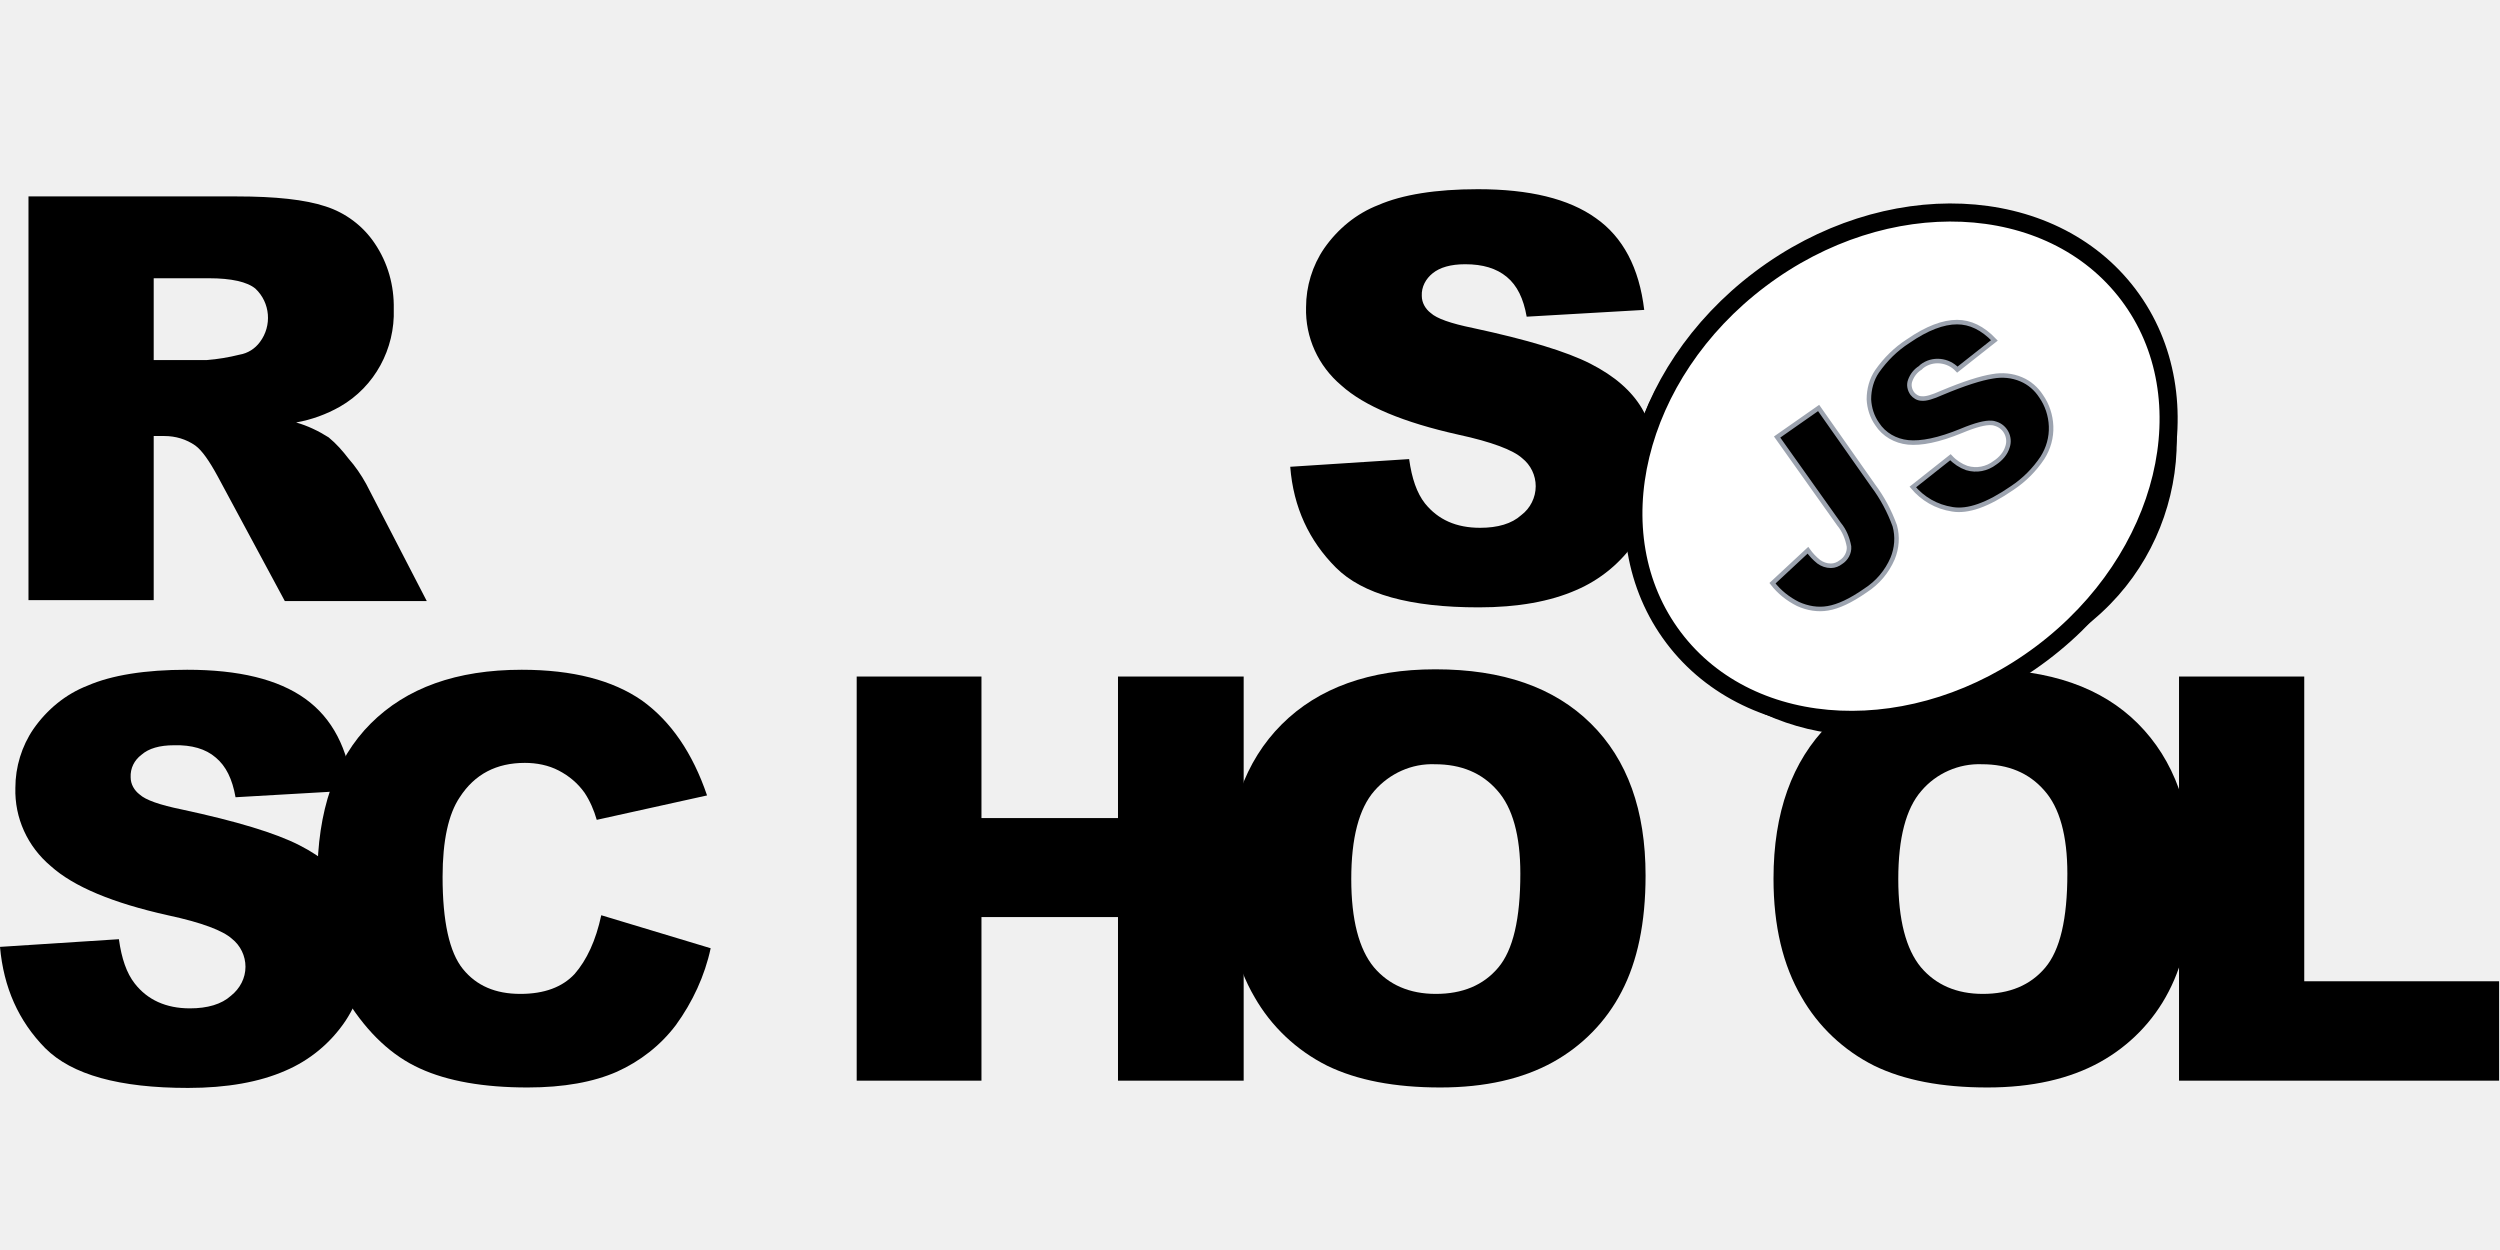
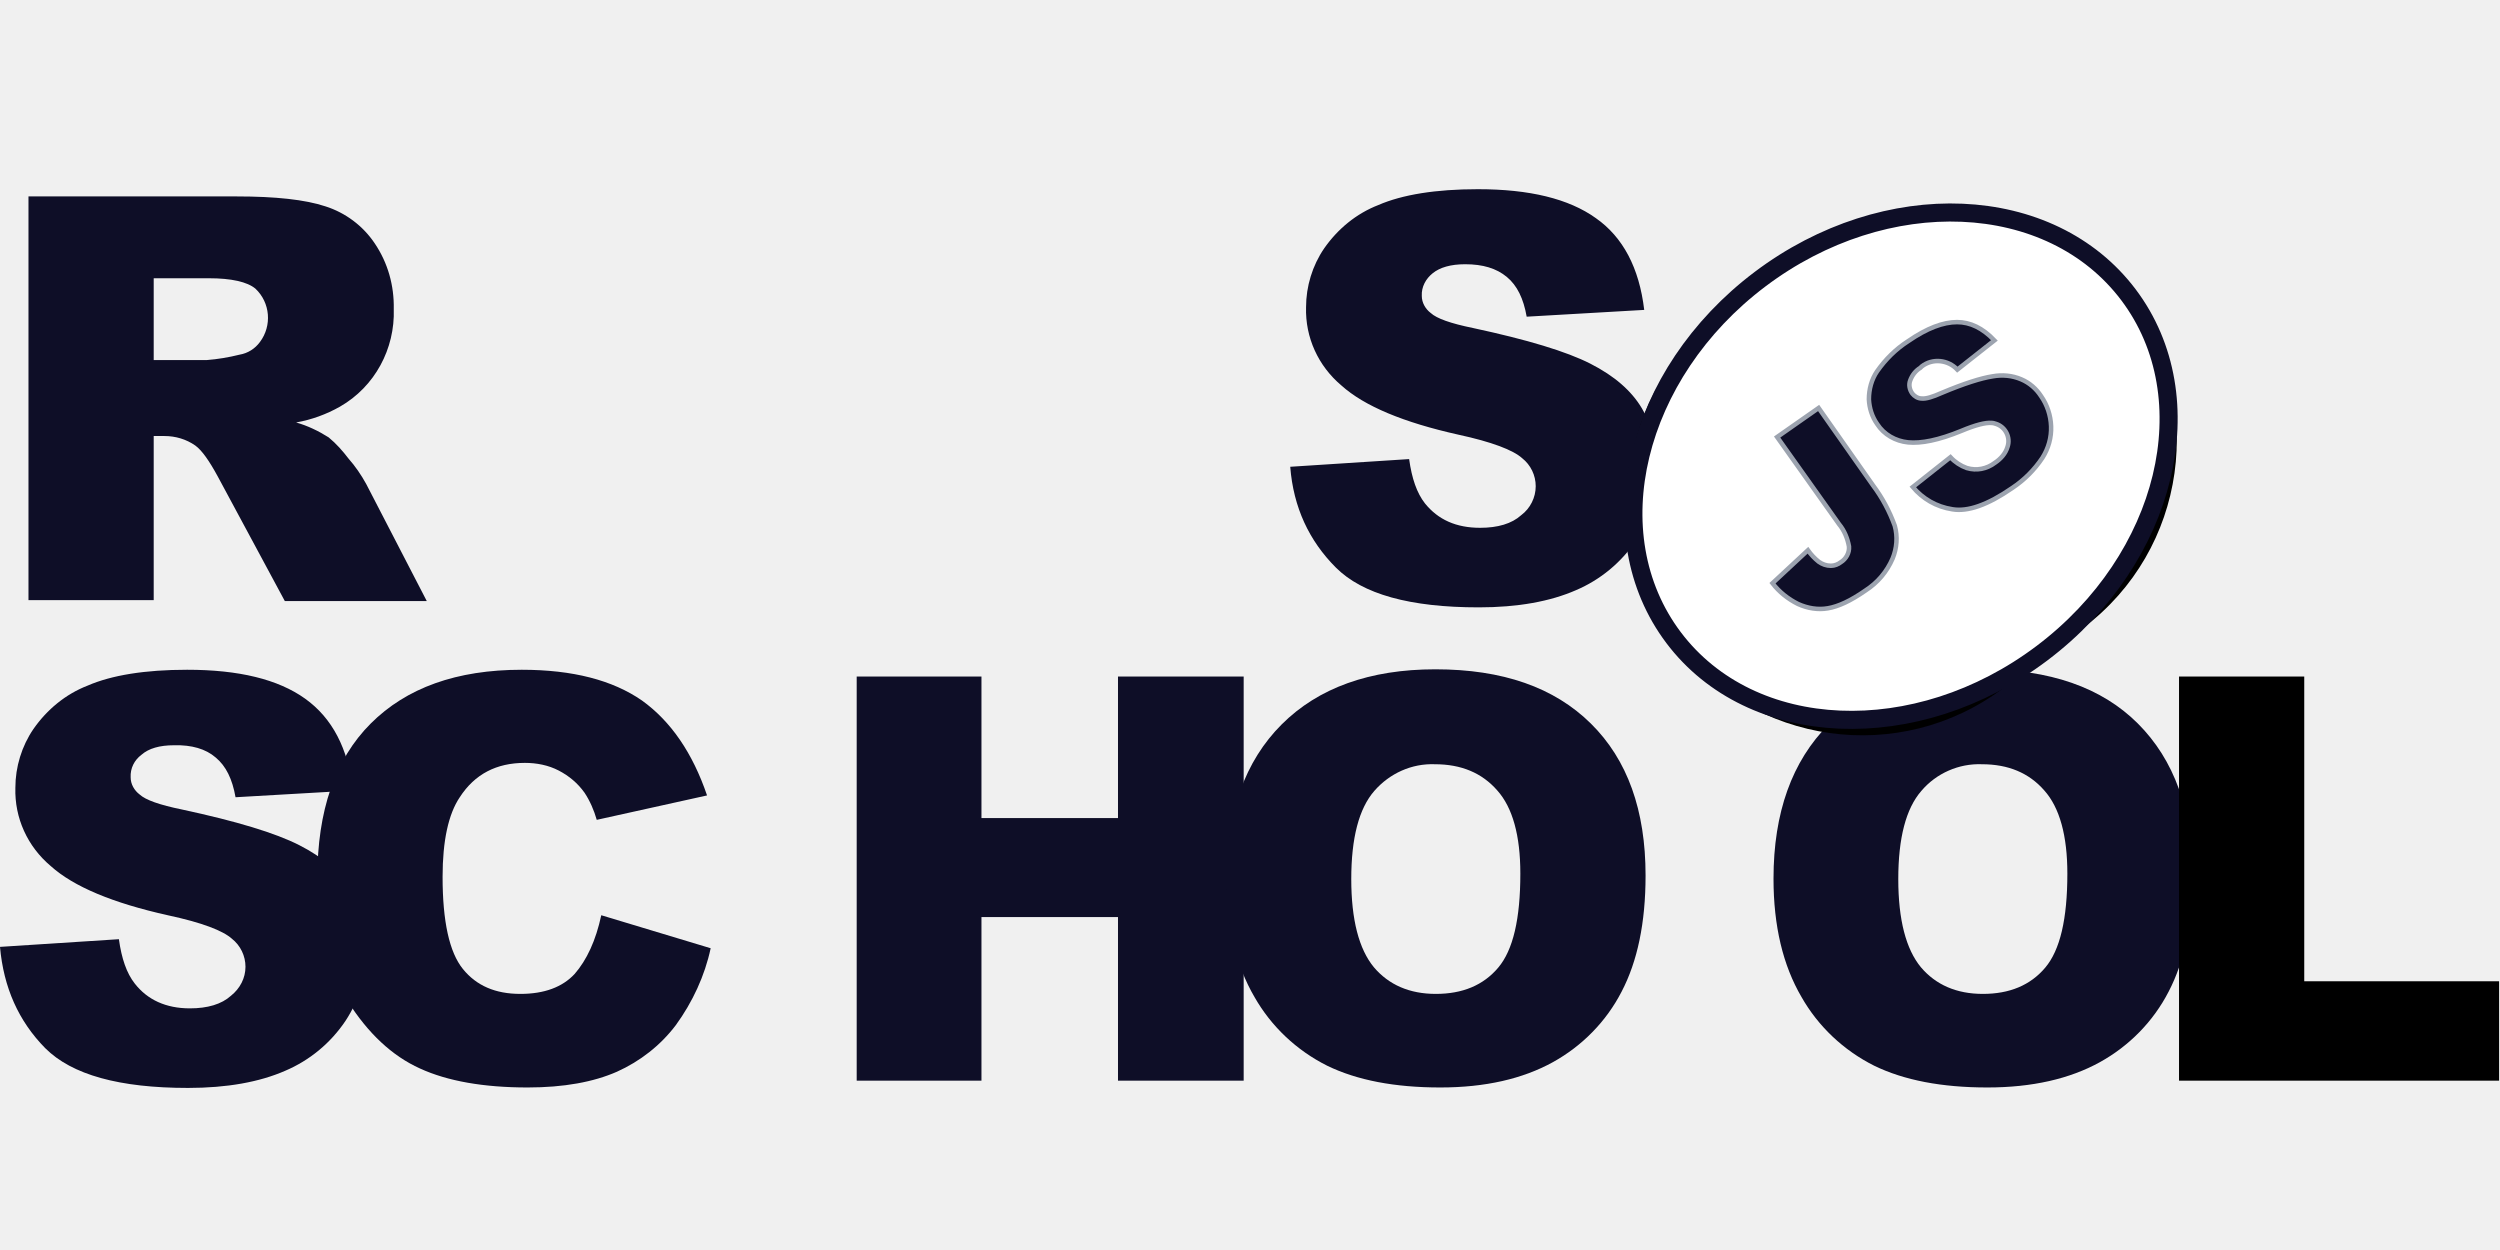
<svg xmlns="http://www.w3.org/2000/svg" width="80" height="40" viewBox="0 0 553 206">
  <g clip-path="url(#clip0_9242_30)">
-     <path d="M285.4 68L311.7 66.3C312.3 70.6 313.4 73.8 315.2 76.1C318.1 79.7 322.1 81.5 327.4 81.5C331.3 81.5 334.4 80.6 336.5 78.7C338.5 77.2 339.7 74.8 339.7 72.3C339.7 69.9 338.6 67.6 336.7 66.1C334.7 64.3 330 62.5 322.6 60.9C310.5 58.2 301.8 54.6 296.7 50C291.6 45.7 288.7 39.4 288.9 32.7C288.9 28.1 290.3 23.5 292.9 19.7C295.9 15.4 300 12 304.9 10.1C310.2 7.8 317.6 6.6 326.9 6.6C338.3 6.6 347 8.7 353 13C359 17.2 362.6 24 363.7 33.3L337.7 34.8C337 30.8 335.6 27.9 333.3 26C331 24.1 328 23.2 324.1 23.2C320.9 23.2 318.5 23.9 316.9 25.2C315.4 26.4 314.4 28.2 314.5 30.2C314.5 31.7 315.3 33.1 316.5 34C317.8 35.2 320.9 36.3 325.8 37.3C337.9 39.9 346.5 42.5 351.8 45.2C357.1 47.9 360.9 51.2 363.2 55.1C365.6 59.1 366.8 63.7 366.7 68.4C366.7 74 365.1 79.6 361.9 84.3C358.6 89.2 354 93 348.6 95.3C342.9 97.8 335.7 99.1 327.1 99.1C311.9 99.1 301.4 96.2 295.5 90.3C289.6 84.4 286.1 77 285.4 68ZM6.3 97.6V8.2H52.4C60.9 8.2 67.5 8.9 72 10.4C76.4 11.8 80.3 14.7 82.9 18.6C85.8 22.9 87.2 27.9 87.1 33.1C87.4 41.9 82.9 50.3 75.2 54.7C72.2 56.4 68.9 57.6 65.5 58.2C68 58.9 70.5 60.1 72.7 61.5C74.4 62.9 75.8 64.5 77.1 66.2C78.6 67.9 79.9 69.8 81 71.8L94.4 97.7H63L48.2 70.2C46.3 66.7 44.7 64.4 43.2 63.3C41.2 61.9 38.8 61.2 36.4 61.2H34V97.5H6.3V97.6ZM34 44.4H45.7C48.2 44.2 50.6 43.8 53 43.2C54.8 42.9 56.4 41.9 57.5 40.4C60.2 36.8 59.8 31.7 56.5 28.6C54.7 27.1 51.2 26.3 46.2 26.3H34V44.4ZM0 174.2L26.3 172.5C26.9 176.8 28 180 29.8 182.3C32.6 185.9 36.7 187.8 42 187.8C45.9 187.8 49 186.9 51.1 185C53.1 183.4 54.3 181.1 54.3 178.6C54.3 176.2 53.2 173.9 51.3 172.4C49.3 170.6 44.6 168.8 37.1 167.2C25 164.5 16.3 160.9 11.2 156.3C6.1 152 3.2 145.7 3.4 139C3.4 134.4 4.8 129.8 7.4 126C10.4 121.7 14.5 118.3 19.4 116.4C24.7 114.1 32.1 112.9 41.4 112.9C52.8 112.9 61.5 115 67.5 119.3C73.5 123.6 77 130.3 78.1 139.6L52.1 141.1C51.4 137.1 50 134.2 47.7 132.3C45.5 130.4 42.4 129.5 38.5 129.6C35.3 129.6 32.9 130.3 31.3 131.7C29.7 132.9 28.8 134.7 28.9 136.7C28.9 138.2 29.7 139.6 30.9 140.5C32.2 141.7 35.3 142.8 40.2 143.8C52.3 146.4 60.9 149 66.2 151.7C71.5 154.4 75.3 157.7 77.6 161.6C80 165.6 81.2 170.2 81.2 174.8C81.2 180.4 79.5 185.9 76.4 190.6C73.1 195.5 68.5 199.3 63.1 201.6C57.4 204.1 50.2 205.4 41.6 205.4C26.4 205.4 15.9 202.5 10 196.6C4.1 190.6 0.8 183.2 0 174.2H0Z" fill="black" />
-     <path d="M133 167.2L157.2 174.5C155.9 180.6 153.2 186.4 149.5 191.5C146.1 196 141.6 199.5 136.5 201.8C131.3 204.1 124.7 205.3 116.7 205.3C107 205.3 99 203.9 92.9 201.1C86.7 198.3 81.4 193.3 76.9 186.2C72.4 179.1 70.2 170 70.2 158.9C70.2 144.1 74.1 132.7 82 124.8C89.9 116.9 101 112.9 115.4 112.9C126.7 112.9 135.5 115.2 142 119.7C148.4 124.3 153.2 131.3 156.4 140.7L132 146.1C131.4 144 130.5 141.9 129.3 140.1C127.8 138 125.9 136.4 123.6 135.2C121.3 134 118.7 133.5 116.1 133.5C109.8 133.5 105 136 101.7 141.1C99.2 144.8 97.9 150.7 97.9 158.7C97.9 168.6 99.4 175.4 102.4 179.1C105.4 182.8 109.6 184.6 115.1 184.6C120.4 184.6 124.4 183.1 127.1 180.2C129.8 177.1 131.8 172.8 133 167.2ZM189.5 114.4H217.1V145.7H247.3V114.4H275.1V203.8H247.3V167.6H217.1V203.8H189.5V114.4V114.4Z" fill="black" />
-     <path d="M271.3 159.1C271.3 144.5 275.4 133.1 283.5 125C291.6 116.9 303 112.8 317.5 112.8C332.4 112.8 343.8 116.8 351.9 124.8C360 132.8 364 144 364 158.4C364 168.9 362.2 177.4 358.7 184.1C355.3 190.7 350 196.1 343.5 199.7C336.8 203.4 328.5 205.3 318.6 205.3C308.5 205.3 300.2 203.7 293.6 200.5C286.8 197.1 281.2 191.8 277.5 185.3C273.4 178.3 271.3 169.6 271.3 159.1ZM298.9 159.2C298.9 168.2 300.6 174.7 303.9 178.7C307.2 182.6 311.8 184.6 317.6 184.6C323.5 184.6 328.1 182.7 331.4 178.8C334.7 174.9 336.3 168 336.3 158C336.3 149.6 334.6 143.4 331.2 139.6C327.8 135.7 323.2 133.8 317.4 133.8C312.3 133.6 307.4 135.8 304 139.7C300.6 143.6 298.9 150.1 298.9 159.2V159.2ZM392.3 159.1C392.3 144.5 396.4 133.1 404.5 125C412.6 116.9 424 112.8 438.5 112.8C453.4 112.8 464.9 116.8 472.9 124.8C480.9 132.8 485 144 485 158.4C485 168.9 483.2 177.4 479.7 184.1C476.3 190.7 471 196.1 464.5 199.7C457.8 203.4 449.5 205.3 439.6 205.3C429.5 205.3 421.2 203.7 414.6 200.5C407.8 197.1 402.2 191.8 398.5 185.3C394.4 178.3 392.3 169.6 392.3 159.1V159.1ZM419.9 159.2C419.9 168.2 421.6 174.7 424.9 178.7C428.2 182.6 432.8 184.6 438.6 184.6C444.5 184.6 449.1 182.7 452.4 178.8C455.7 174.9 457.3 168 457.3 158C457.3 149.6 455.6 143.4 452.2 139.6C448.8 135.7 444.2 133.8 438.4 133.8C433.3 133.6 428.3 135.8 425 139.7C421.6 143.6 419.9 150.1 419.9 159.2V159.2Z" fill="black" />
+     <path d="M285.4 68L311.7 66.3C312.3 70.6 313.4 73.8 315.2 76.1C318.1 79.7 322.1 81.5 327.4 81.5C331.3 81.5 334.4 80.6 336.5 78.7C338.5 77.2 339.7 74.8 339.7 72.3C339.7 69.9 338.6 67.6 336.7 66.1C334.7 64.3 330 62.5 322.6 60.9C310.5 58.2 301.8 54.6 296.7 50C291.6 45.7 288.7 39.4 288.9 32.7C288.9 28.1 290.3 23.5 292.9 19.7C295.9 15.4 300 12 304.9 10.1C310.2 7.8 317.6 6.6 326.9 6.6C338.3 6.6 347 8.7 353 13C359 17.2 362.6 24 363.7 33.3L337.7 34.8C337 30.8 335.6 27.9 333.3 26C331 24.1 328 23.2 324.1 23.2C320.9 23.2 318.5 23.9 316.9 25.2C315.4 26.4 314.4 28.2 314.5 30.2C314.5 31.7 315.3 33.1 316.5 34C317.8 35.2 320.9 36.3 325.8 37.3C337.9 39.9 346.5 42.5 351.8 45.2C357.1 47.9 360.9 51.2 363.2 55.1C365.6 59.1 366.8 63.7 366.7 68.4C366.7 74 365.1 79.6 361.9 84.3C358.6 89.2 354 93 348.6 95.3C342.9 97.8 335.7 99.1 327.1 99.1C311.9 99.1 301.4 96.2 295.5 90.3C289.6 84.4 286.1 77 285.4 68ZM6.3 97.6V8.2H52.4C60.9 8.2 67.5 8.9 72 10.4C76.4 11.8 80.3 14.7 82.9 18.6C85.8 22.9 87.2 27.9 87.1 33.1C87.4 41.9 82.9 50.3 75.2 54.7C72.2 56.4 68.9 57.6 65.5 58.2C68 58.9 70.5 60.1 72.7 61.5C74.4 62.9 75.8 64.5 77.1 66.2C78.6 67.9 79.9 69.8 81 71.8L94.4 97.7H63L48.2 70.2C46.3 66.7 44.7 64.4 43.2 63.3C41.2 61.9 38.8 61.2 36.4 61.2H34V97.5H6.3V97.6ZM34 44.4H45.7C48.2 44.2 50.6 43.8 53 43.2C54.8 42.9 56.4 41.9 57.5 40.4C60.2 36.8 59.8 31.7 56.5 28.6C54.7 27.1 51.2 26.3 46.2 26.3H34V44.4ZM0 174.2L26.3 172.5C26.9 176.8 28 180 29.8 182.3C32.6 185.9 36.7 187.8 42 187.8C45.9 187.8 49 186.9 51.1 185C53.1 183.4 54.3 181.1 54.3 178.6C54.3 176.2 53.2 173.9 51.3 172.4C49.3 170.6 44.6 168.8 37.1 167.2C25 164.5 16.3 160.9 11.2 156.3C6.1 152 3.2 145.7 3.4 139C3.4 134.4 4.8 129.8 7.4 126C10.4 121.7 14.5 118.3 19.4 116.4C24.7 114.1 32.1 112.9 41.4 112.9C52.8 112.9 61.5 115 67.5 119.3C73.5 123.6 77 130.3 78.1 139.6L52.1 141.1C51.4 137.1 50 134.2 47.7 132.3C45.5 130.4 42.4 129.5 38.5 129.6C35.3 129.6 32.9 130.3 31.3 131.7C29.7 132.9 28.8 134.7 28.9 136.7C28.9 138.2 29.7 139.6 30.9 140.5C32.2 141.7 35.3 142.8 40.2 143.8C52.3 146.4 60.9 149 66.2 151.7C71.5 154.4 75.3 157.7 77.6 161.6C80 165.6 81.2 170.2 81.2 174.8C81.2 180.4 79.5 185.9 76.4 190.6C73.1 195.5 68.5 199.3 63.1 201.6C57.4 204.1 50.2 205.4 41.6 205.4C26.4 205.4 15.9 202.5 10 196.6C4.1 190.6 0.8 183.2 0 174.2H0Z" fill="#0E0E27" />
+     <path d="M133 167.2L157.2 174.5C155.9 180.6 153.2 186.4 149.5 191.5C146.1 196 141.6 199.5 136.5 201.8C131.3 204.1 124.7 205.3 116.7 205.3C107 205.3 99 203.9 92.9 201.1C86.7 198.3 81.4 193.3 76.9 186.2C72.4 179.1 70.2 170 70.2 158.9C70.2 144.1 74.1 132.7 82 124.8C89.9 116.9 101 112.9 115.4 112.9C126.7 112.9 135.5 115.2 142 119.7C148.4 124.3 153.2 131.3 156.4 140.7L132 146.1C131.4 144 130.5 141.9 129.3 140.1C127.8 138 125.9 136.4 123.6 135.2C121.3 134 118.7 133.5 116.1 133.5C109.8 133.5 105 136 101.7 141.1C99.2 144.8 97.9 150.7 97.9 158.7C97.9 168.6 99.4 175.4 102.4 179.1C105.4 182.8 109.6 184.6 115.1 184.6C120.4 184.6 124.4 183.1 127.1 180.2C129.8 177.1 131.8 172.8 133 167.2ZM189.5 114.4H217.1V145.7H247.3V114.4H275.1V203.8H247.3V167.6H217.1V203.8H189.5V114.4V114.4Z" fill="#0E0E27" />
+     <path d="M271.3 159.1C271.3 144.5 275.4 133.1 283.5 125C291.6 116.9 303 112.8 317.5 112.8C332.4 112.8 343.8 116.8 351.9 124.8C360 132.8 364 144 364 158.4C364 168.9 362.2 177.4 358.7 184.1C355.3 190.7 350 196.1 343.5 199.7C336.8 203.4 328.5 205.3 318.6 205.3C308.5 205.3 300.2 203.7 293.6 200.5C286.8 197.1 281.2 191.8 277.5 185.3C273.4 178.3 271.3 169.6 271.3 159.1ZM298.9 159.2C298.9 168.2 300.6 174.7 303.9 178.7C307.2 182.6 311.8 184.6 317.6 184.6C323.5 184.6 328.1 182.7 331.4 178.8C334.7 174.9 336.3 168 336.3 158C336.3 149.6 334.6 143.4 331.2 139.6C327.8 135.7 323.2 133.8 317.4 133.8C312.3 133.6 307.4 135.8 304 139.7C300.6 143.6 298.9 150.1 298.9 159.2V159.2ZM392.3 159.1C392.3 144.5 396.4 133.1 404.5 125C412.6 116.9 424 112.8 438.5 112.8C453.4 112.8 464.9 116.8 472.9 124.8C480.9 132.8 485 144 485 158.4C485 168.9 483.2 177.4 479.7 184.1C476.3 190.7 471 196.1 464.5 199.7C457.8 203.4 449.5 205.3 439.6 205.3C429.5 205.3 421.2 203.7 414.6 200.5C407.8 197.1 402.2 191.8 398.5 185.3C394.4 178.3 392.3 169.6 392.3 159.1V159.1ZM419.9 159.2C419.9 168.2 421.6 174.7 424.9 178.7C428.2 182.6 432.8 184.6 438.6 184.6C444.5 184.6 449.1 182.7 452.4 178.8C455.7 174.9 457.3 168 457.3 158C457.3 149.6 455.6 143.4 452.2 139.6C448.8 135.7 444.2 133.8 438.4 133.8C433.3 133.6 428.3 135.8 425 139.7C421.6 143.6 419.9 150.1 419.9 159.2V159.2Z" fill="#0E0E27" />
    <path d="M482.1 114.4H509.7V181.8H552.8V203.8H482V114.4H482.1Z" fill="black" />
    <path d="M451.679 109.241C479.466 88.301 488.035 52.804 470.817 29.957C453.6 7.109 417.117 5.563 389.329 26.503C361.542 47.443 352.973 82.94 370.191 105.787C387.408 128.635 423.891 130.181 451.679 109.241Z" />
    <path d="M451.679 109.241C479.466 88.301 488.035 52.804 470.817 29.957C453.6 7.109 417.117 5.563 389.329 26.503C361.542 47.443 352.973 82.94 370.191 105.787C387.408 128.635 423.891 130.181 451.679 109.241Z" />
    <path d="M370.515 106.754C353.281 83.885 357.85 51.374 380.72 34.141L398.449 20.781C421.319 3.547 453.829 8.116 471.063 30.986V30.986C488.296 53.855 483.727 86.365 460.858 103.599L443.128 116.959C420.258 134.193 387.748 129.624 370.515 106.754V106.754Z" />
    <path d="M451.679 109.241C479.466 88.301 488.035 52.804 470.817 29.957C453.6 7.109 417.117 5.563 389.329 26.503C361.542 47.443 352.973 82.94 370.191 105.787C387.408 128.635 423.891 130.181 451.679 109.241Z" />
-     <path d="M451.679 109.241C479.466 88.301 488.035 52.804 470.817 29.957C453.6 7.109 417.117 5.563 389.329 26.503C361.542 47.443 352.973 82.94 370.191 105.787C387.408 128.635 423.891 130.181 451.679 109.241Z" stroke="black" stroke-width="3" stroke-miterlimit="10" />
+     <path d="M451.679 109.241C479.466 88.301 488.035 52.804 470.817 29.957C453.6 7.109 417.117 5.563 389.329 26.503C361.542 47.443 352.973 82.94 370.191 105.787C387.408 128.635 423.891 130.181 451.679 109.241Z" stroke="#0E0E27" stroke-width="3" stroke-miterlimit="10" />
    <path d="M451.679 109.241C479.466 88.301 488.035 52.804 470.817 29.957C453.6 7.109 417.117 5.563 389.329 26.503C361.542 47.443 352.973 82.94 370.191 105.787C387.408 128.635 423.891 130.181 451.679 109.241Z" />
-     <path class="path" d="M451.679 109.241C479.466 88.301 488.035 52.804 470.817 29.957C453.6 7.109 417.117 5.563 389.329 26.503C361.542 47.443 352.973 82.94 370.191 105.787C387.408 128.635 423.891 130.181 451.679 109.241Z" fill="white" stroke="black" stroke-width="4" stroke-miterlimit="10" />
-     <path class="path1" d="M392.07 93.76L399.912 86.465C400.584 87.415 401.397 88.278 402.288 88.99L402.298 88.999L402.309 89.007C403.082 89.559 403.982 89.9 405 89.9C405.821 89.9 406.616 89.558 407.186 89.111C408.315 88.419 409.115 87.058 408.998 85.659L408.996 85.636L408.992 85.613C408.682 83.852 407.956 82.072 406.796 80.693L393.099 61.421L402.278 54.996L414.291 72.088L414.295 72.094L414.3 72.1C416.365 74.854 417.94 77.804 419.124 81.053C419.786 83.434 419.595 86.01 418.64 88.304C417.379 91.213 415.344 93.634 412.63 95.379L412.622 95.385L412.614 95.39C409.343 97.67 406.614 98.924 404.318 99.307L404.314 99.307C402.131 99.687 399.836 99.311 397.715 98.349C395.515 97.247 393.581 95.717 392.07 93.76ZM432.9 36C435.789 36 438.542 37.288 441.165 40.043L432.968 46.51C430.942 44.334 427.487 43.932 425.092 45.806L425.068 45.825L425.046 45.846L424.789 46.104C423.711 46.768 422.96 47.75 422.531 48.927C422.161 49.915 422.419 50.987 422.993 51.791L423.001 51.802L423.01 51.812C423.466 52.383 424.186 52.888 425.069 52.9C425.565 52.955 426.181 52.858 426.887 52.656C427.618 52.447 428.49 52.113 429.499 51.659C434.485 49.565 438.238 48.385 440.776 47.994L440.776 47.994L440.789 47.992C442.901 47.608 445.101 47.801 447.103 48.66L447.106 48.661C448.907 49.419 450.431 50.75 451.48 52.372L451.485 52.379L451.49 52.387C452.834 54.306 453.604 56.613 453.7 59.019C453.796 61.513 453.126 63.911 451.781 66.027C450.018 68.67 447.766 70.922 445.123 72.684L445.123 72.684L445.116 72.689C439.641 76.471 435.282 77.973 431.882 77.407L431.882 77.407L431.876 77.406C428.284 76.853 425.308 75.074 423.109 72.477L431.438 65.886C432.445 66.972 433.694 67.793 435.032 68.271L435.044 68.275L435.056 68.279C437.21 68.925 439.47 68.493 441.291 67.107C442.546 66.267 443.635 65.086 444.078 63.548C444.758 61.489 443.617 59.212 441.558 58.526L441.529 58.516C441.254 58.424 440.896 58.305 440.522 58.3C439.843 58.247 438.962 58.363 437.887 58.641C436.795 58.924 435.472 59.383 433.908 60.038C428.84 62.125 424.931 62.89 422.05 62.602C419.285 62.316 416.73 60.888 415.221 58.531L415.215 58.521L415.208 58.512C414.073 56.903 413.498 55.002 413.4 53.087C413.402 50.877 413.98 48.685 415.211 46.885C417.077 44.233 419.331 41.981 422.07 40.221L422.077 40.216L422.084 40.211C426.242 37.34 429.842 36 432.9 36Z" fill="black" stroke="#9ca3af" />
+     <path class="path" d="M451.679 109.241C479.466 88.301 488.035 52.804 470.817 29.957C453.6 7.109 417.117 5.563 389.329 26.503C361.542 47.443 352.973 82.94 370.191 105.787C387.408 128.635 423.891 130.181 451.679 109.241Z" fill="white" stroke="#0E0E27" stroke-width="4" stroke-miterlimit="10" />
+     <path class="path1" d="M392.07 93.76L399.912 86.465C400.584 87.415 401.397 88.278 402.288 88.99L402.298 88.999L402.309 89.007C403.082 89.559 403.982 89.9 405 89.9C405.821 89.9 406.616 89.558 407.186 89.111C408.315 88.419 409.115 87.058 408.998 85.659L408.996 85.636L408.992 85.613C408.682 83.852 407.956 82.072 406.796 80.693L393.099 61.421L402.278 54.996L414.291 72.088L414.295 72.094L414.3 72.1C416.365 74.854 417.94 77.804 419.124 81.053C419.786 83.434 419.595 86.01 418.64 88.304C417.379 91.213 415.344 93.634 412.63 95.379L412.622 95.385L412.614 95.39C409.343 97.67 406.614 98.924 404.318 99.307L404.314 99.307C402.131 99.687 399.836 99.311 397.715 98.349C395.515 97.247 393.581 95.717 392.07 93.76ZM432.9 36C435.789 36 438.542 37.288 441.165 40.043L432.968 46.51C430.942 44.334 427.487 43.932 425.092 45.806L425.068 45.825L425.046 45.846L424.789 46.104C423.711 46.768 422.96 47.75 422.531 48.927C422.161 49.915 422.419 50.987 422.993 51.791L423.001 51.802L423.01 51.812C423.466 52.383 424.186 52.888 425.069 52.9C425.565 52.955 426.181 52.858 426.887 52.656C427.618 52.447 428.49 52.113 429.499 51.659C434.485 49.565 438.238 48.385 440.776 47.994L440.776 47.994L440.789 47.992C442.901 47.608 445.101 47.801 447.103 48.66L447.106 48.661C448.907 49.419 450.431 50.75 451.48 52.372L451.485 52.379L451.49 52.387C452.834 54.306 453.604 56.613 453.7 59.019C453.796 61.513 453.126 63.911 451.781 66.027C450.018 68.67 447.766 70.922 445.123 72.684L445.123 72.684L445.116 72.689C439.641 76.471 435.282 77.973 431.882 77.407L431.882 77.407L431.876 77.406C428.284 76.853 425.308 75.074 423.109 72.477L431.438 65.886C432.445 66.972 433.694 67.793 435.032 68.271L435.044 68.275L435.056 68.279C437.21 68.925 439.47 68.493 441.291 67.107C442.546 66.267 443.635 65.086 444.078 63.548C444.758 61.489 443.617 59.212 441.558 58.526L441.529 58.516C441.254 58.424 440.896 58.305 440.522 58.3C439.843 58.247 438.962 58.363 437.887 58.641C436.795 58.924 435.472 59.383 433.908 60.038C428.84 62.125 424.931 62.89 422.05 62.602C419.285 62.316 416.73 60.888 415.221 58.531L415.215 58.521L415.208 58.512C414.073 56.903 413.498 55.002 413.4 53.087C413.402 50.877 413.98 48.685 415.211 46.885C417.077 44.233 419.331 41.981 422.07 40.221L422.077 40.216L422.084 40.211C426.242 37.34 429.842 36 432.9 36Z" fill="#0E0E27" stroke="#9ca3af" />
  </g>
  <defs>
    <clipPath id="clip0_9242_30">
-       <rect width="552.8" height="205.3" fill="black" />
+       <rect width="552.8" height="205.3" fill="#0E0E27" />
    </clipPath>
  </defs>
</svg>
